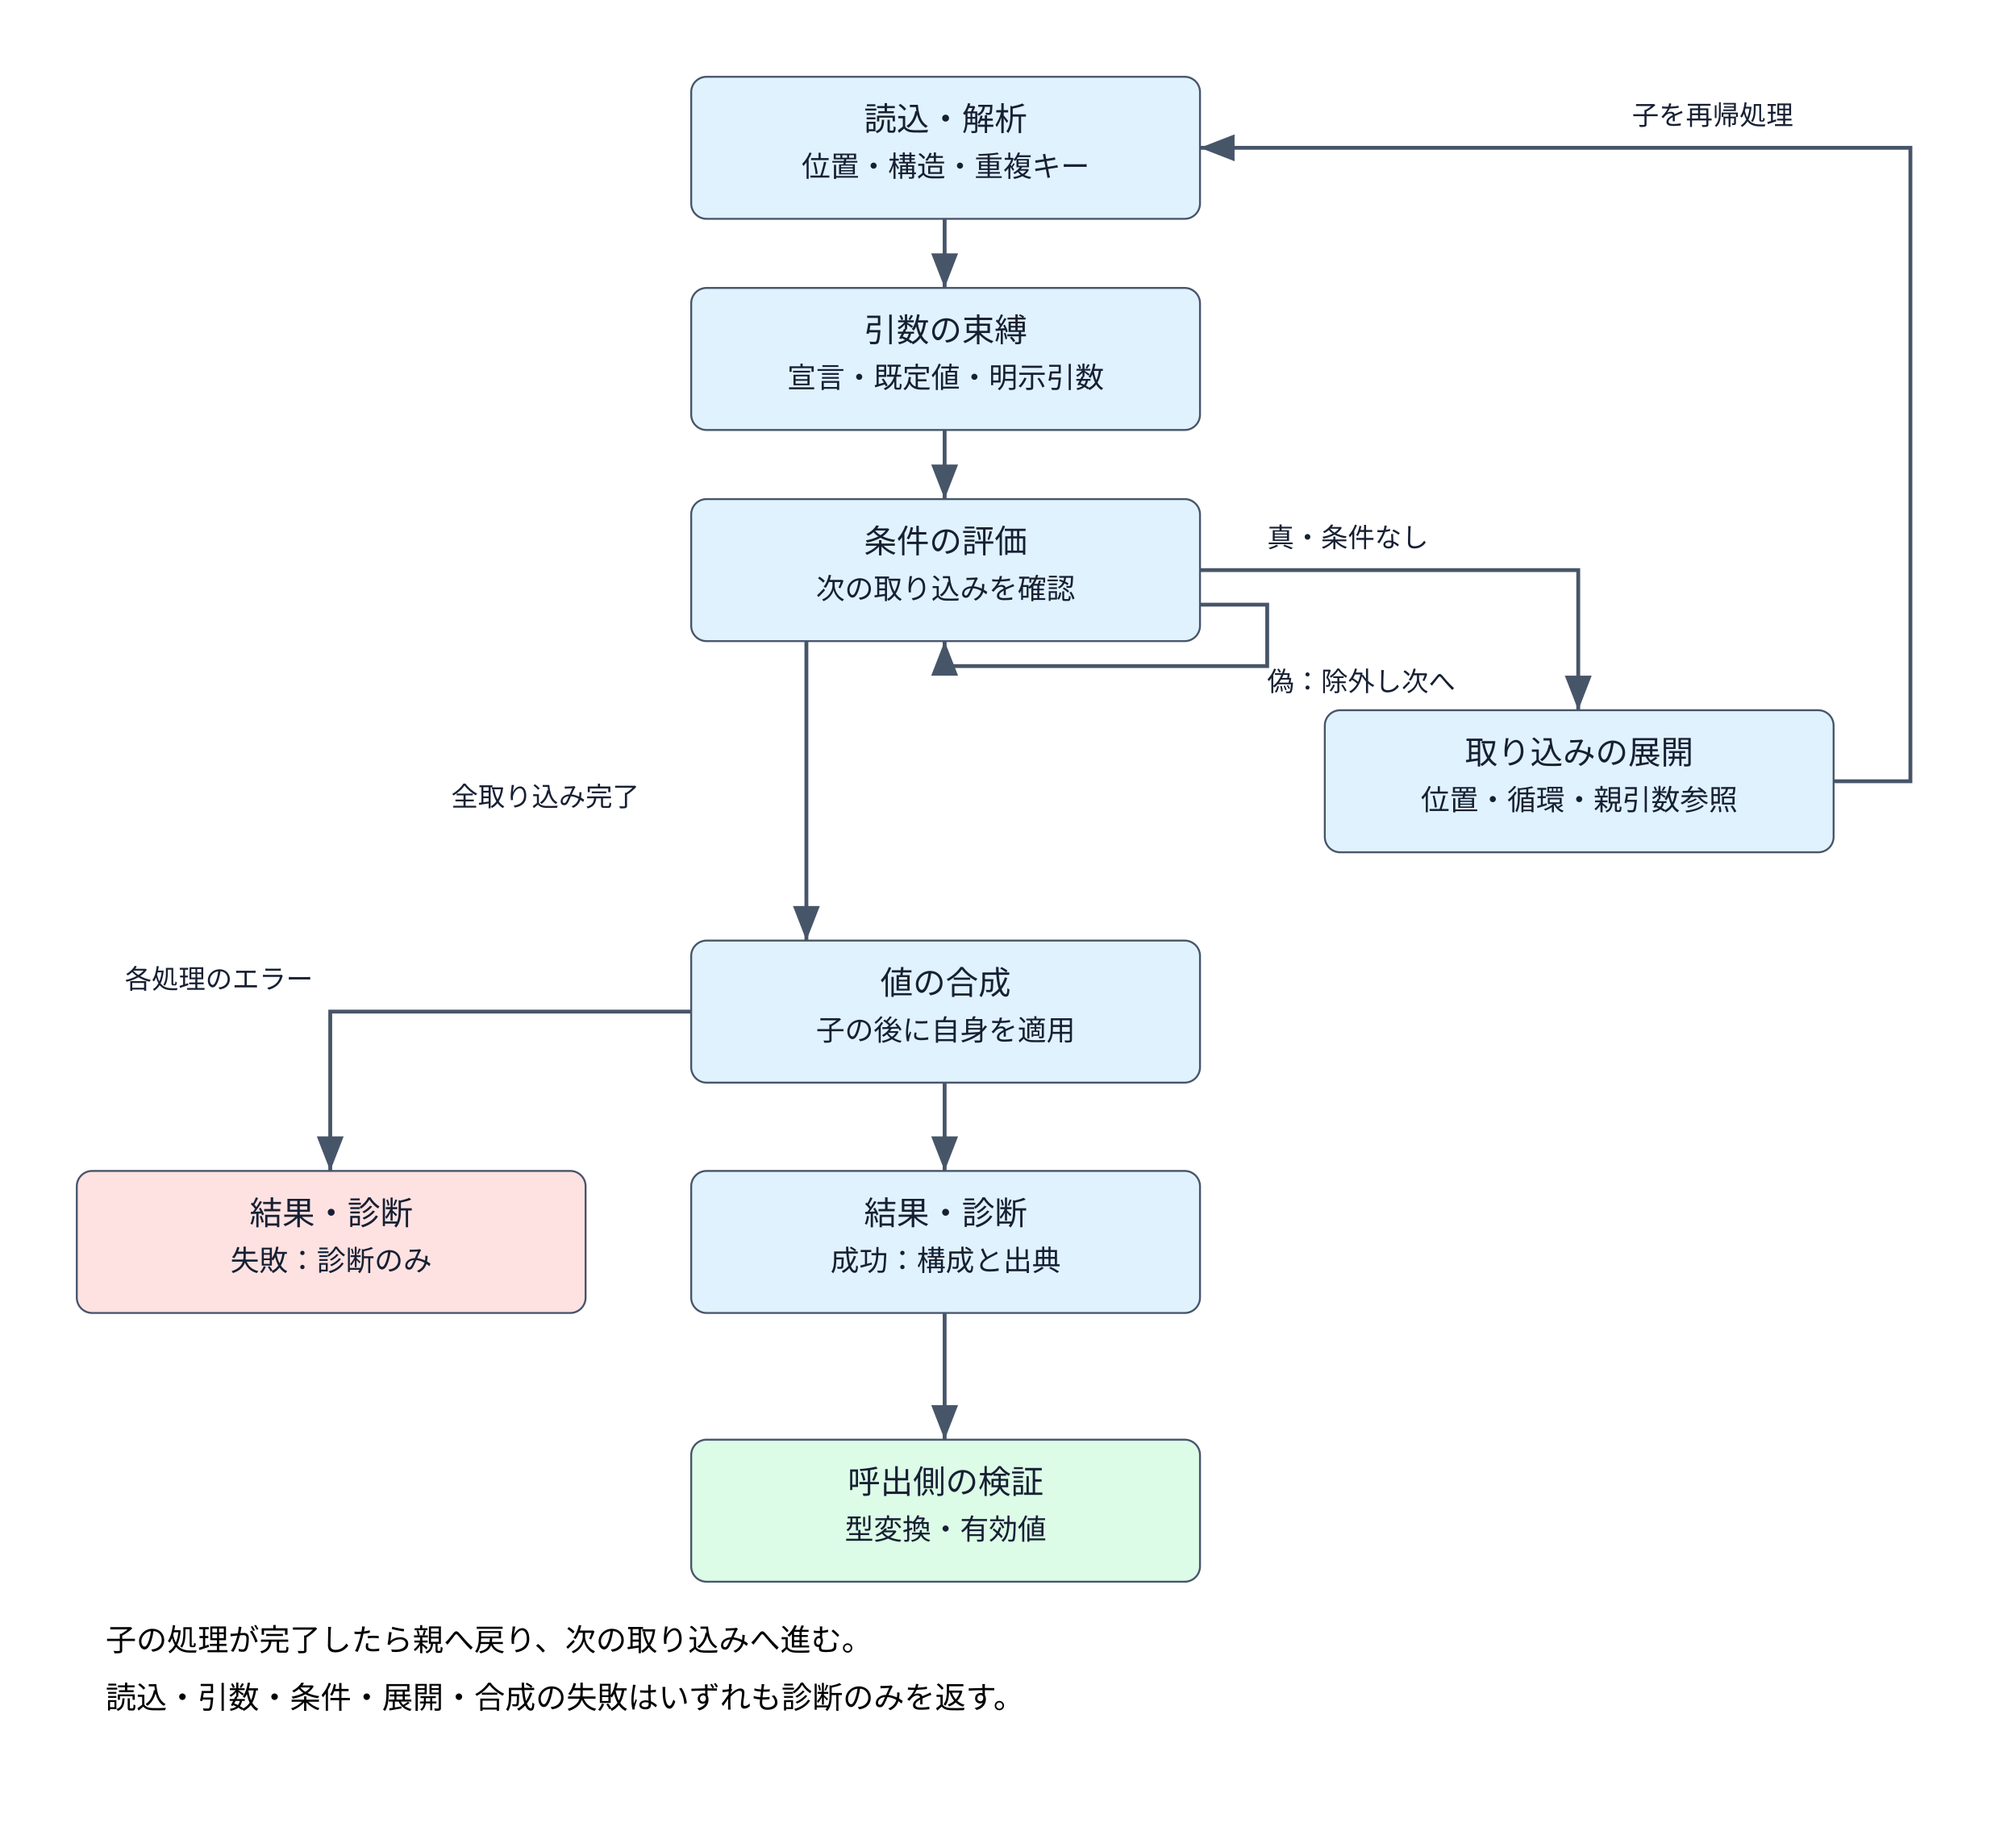
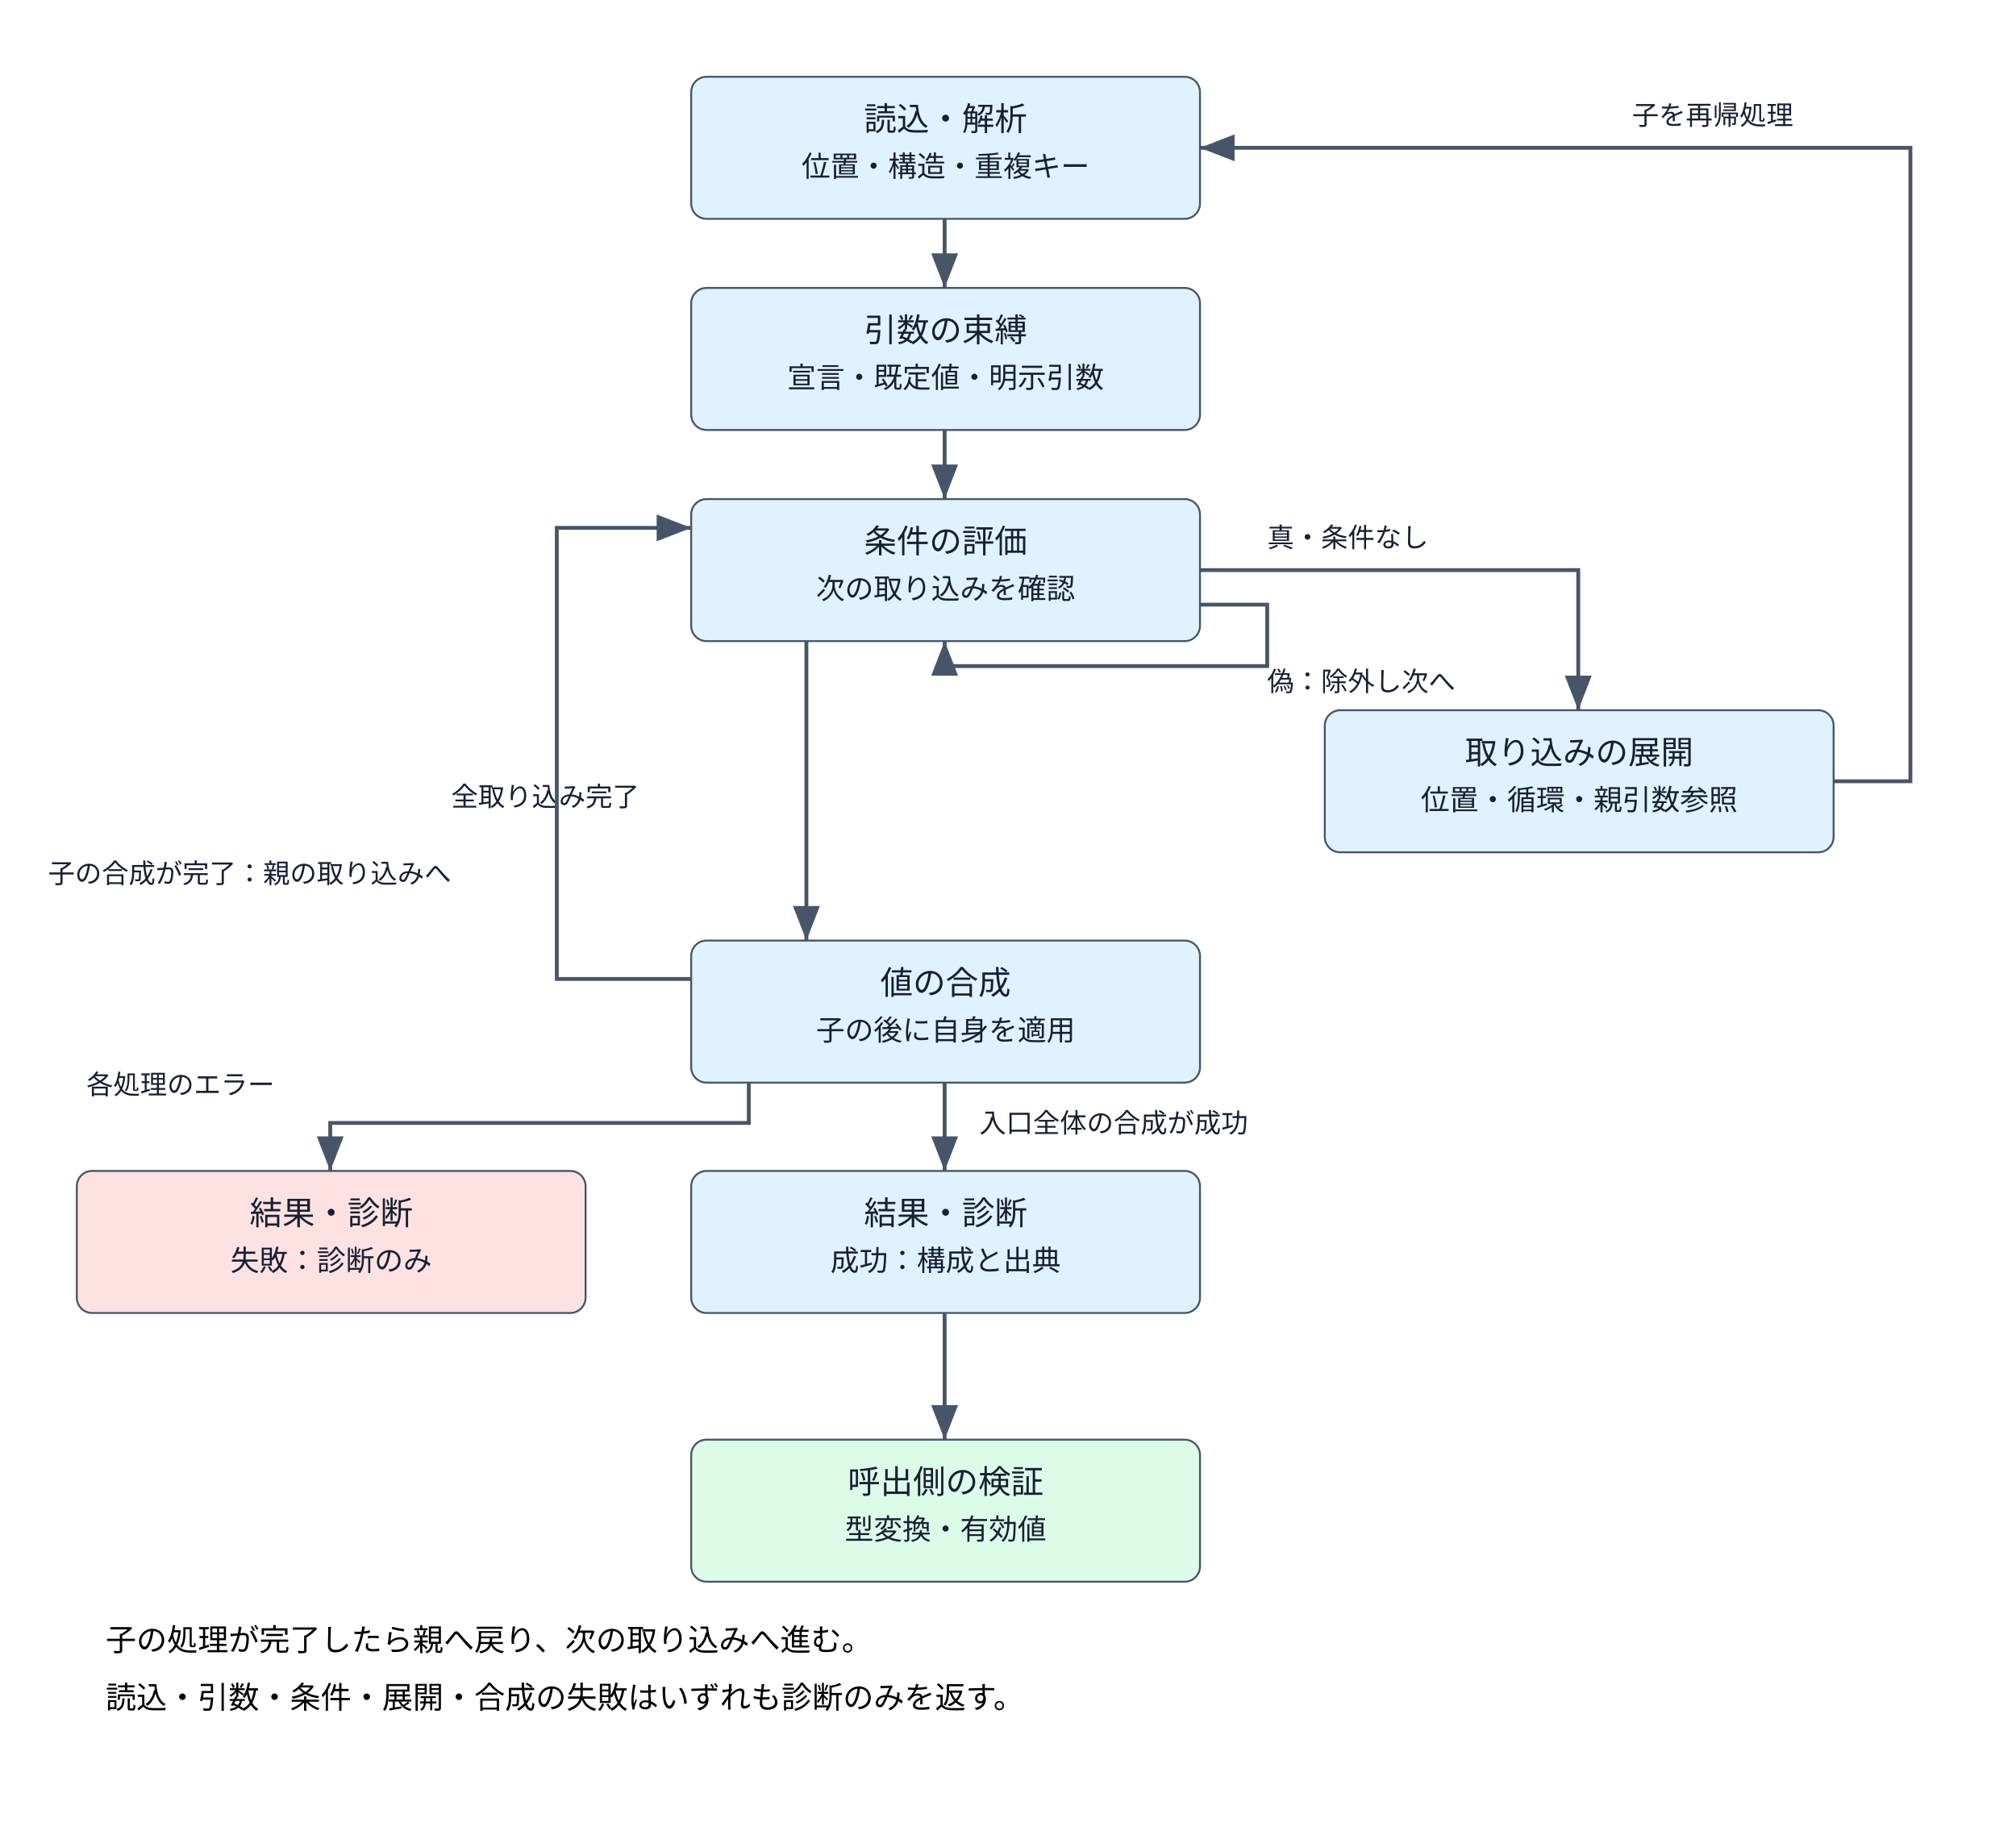
- <svg xmlns="http://www.w3.org/2000/svg" width="1050" height="960" viewBox="0 0 1050 960" role="img" content="&lt;mxfile host=&quot;app.diagrams.net&quot; compressed=&quot;false&quot;&gt;&lt;diagram id=&quot;configuration-flow&quot; name=&quot;処理の流れ&quot;&gt;&lt;mxGraphModel dx=&quot;1050&quot; dy=&quot;960&quot; grid=&quot;1&quot; gridSize=&quot;10&quot; page=&quot;1&quot; pageWidth=&quot;1050&quot; pageHeight=&quot;960&quot;&gt;&lt;root&gt;&lt;mxCell id=&quot;0&quot; /&gt;&lt;mxCell id=&quot;1&quot; parent=&quot;0&quot; /&gt;&lt;mxCell id=&quot;read&quot; value=&quot;読込・解析&amp;#10;位置・構造・重複キー&quot; style=&quot;rounded=1;whiteSpace=wrap;html=0;fillColor=#e0f2fe;strokeColor=#475569;&quot; vertex=&quot;1&quot; parent=&quot;1&quot;&gt;&lt;mxGeometry x=&quot;360&quot; y=&quot;40&quot; width=&quot;265&quot; height=&quot;74&quot; as=&quot;geometry&quot; /&gt;&lt;/mxCell&gt;&lt;mxCell id=&quot;args&quot; value=&quot;引数の束縛&amp;#10;宣言・既定値・明示引数&quot; style=&quot;rounded=1;whiteSpace=wrap;html=0;fillColor=#e0f2fe;strokeColor=#475569;&quot; vertex=&quot;1&quot; parent=&quot;1&quot;&gt;&lt;mxGeometry x=&quot;360&quot; y=&quot;150&quot; width=&quot;265&quot; height=&quot;74&quot; as=&quot;geometry&quot; /&gt;&lt;/mxCell&gt;&lt;mxCell id=&quot;cond&quot; value=&quot;条件の評価&amp;#10;次の取り込みを確認&quot; style=&quot;rounded=1;whiteSpace=wrap;html=0;fillColor=#e0f2fe;strokeColor=#475569;&quot; vertex=&quot;1&quot; parent=&quot;1&quot;&gt;&lt;mxGeometry x=&quot;360&quot; y=&quot;260&quot; width=&quot;265&quot; height=&quot;74&quot; as=&quot;geometry&quot; /&gt;&lt;/mxCell&gt;&lt;mxCell id=&quot;expand&quot; value=&quot;取り込みの展開&amp;#10;位置・循環・親引数参照&quot; style=&quot;rounded=1;whiteSpace=wrap;html=0;fillColor=#e0f2fe;strokeColor=#475569;&quot; vertex=&quot;1&quot; parent=&quot;1&quot;&gt;&lt;mxGeometry x=&quot;690&quot; y=&quot;370&quot; width=&quot;265&quot; height=&quot;74&quot; as=&quot;geometry&quot; /&gt;&lt;/mxCell&gt;&lt;mxCell id=&quot;merge&quot; value=&quot;値の合成&amp;#10;子の後に自身を適用&quot; style=&quot;rounded=1;whiteSpace=wrap;html=0;fillColor=#e0f2fe;strokeColor=#475569;&quot; vertex=&quot;1&quot; parent=&quot;1&quot;&gt;&lt;mxGeometry x=&quot;360&quot; y=&quot;490&quot; width=&quot;265&quot; height=&quot;74&quot; as=&quot;geometry&quot; /&gt;&lt;/mxCell&gt;&lt;mxCell id=&quot;result&quot; value=&quot;結果・診断&amp;#10;成功：構成と出典&quot; style=&quot;rounded=1;whiteSpace=wrap;html=0;fillColor=#e0f2fe;strokeColor=#475569;&quot; vertex=&quot;1&quot; parent=&quot;1&quot;&gt;&lt;mxGeometry x=&quot;360&quot; y=&quot;610&quot; width=&quot;265&quot; height=&quot;74&quot; as=&quot;geometry&quot; /&gt;&lt;/mxCell&gt;&lt;mxCell id=&quot;error&quot; value=&quot;結果・診断&amp;#10;失敗：診断のみ&quot; style=&quot;rounded=1;whiteSpace=wrap;html=0;fillColor=#fee2e2;strokeColor=#475569;&quot; vertex=&quot;1&quot; parent=&quot;1&quot;&gt;&lt;mxGeometry x=&quot;40&quot; y=&quot;610&quot; width=&quot;265&quot; height=&quot;74&quot; as=&quot;geometry&quot; /&gt;&lt;/mxCell&gt;&lt;mxCell id=&quot;validate&quot; value=&quot;呼出側の検証&amp;#10;型変換・有効値&quot; style=&quot;rounded=1;whiteSpace=wrap;html=0;fillColor=#dcfce7;strokeColor=#475569;&quot; vertex=&quot;1&quot; parent=&quot;1&quot;&gt;&lt;mxGeometry x=&quot;360&quot; y=&quot;750&quot; width=&quot;265&quot; height=&quot;74&quot; as=&quot;geometry&quot; /&gt;&lt;/mxCell&gt;&lt;mxCell id=&quot;e1&quot; value=&quot;&quot; style=&quot;edgeStyle=orthogonalEdgeStyle;rounded=0;html=0;endArrow=block;strokeColor=#475569;&quot; edge=&quot;1&quot; parent=&quot;1&quot; source=&quot;read&quot; target=&quot;args&quot;&gt;&lt;mxGeometry relative=&quot;1&quot; as=&quot;geometry&quot; /&gt;&lt;/mxCell&gt;&lt;mxCell id=&quot;e2&quot; value=&quot;&quot; style=&quot;edgeStyle=orthogonalEdgeStyle;rounded=0;html=0;endArrow=block;strokeColor=#475569;&quot; edge=&quot;1&quot; parent=&quot;1&quot; source=&quot;args&quot; target=&quot;cond&quot;&gt;&lt;mxGeometry relative=&quot;1&quot; as=&quot;geometry&quot; /&gt;&lt;/mxCell&gt;&lt;mxCell id=&quot;e3&quot; value=&quot;真・条件なし&quot; style=&quot;edgeStyle=orthogonalEdgeStyle;rounded=0;html=0;endArrow=block;strokeColor=#475569;&quot; edge=&quot;1&quot; parent=&quot;1&quot; source=&quot;cond&quot; target=&quot;expand&quot;&gt;&lt;mxGeometry relative=&quot;1&quot; as=&quot;geometry&quot;&gt;&lt;Array as=&quot;points&quot;&gt;&lt;mxPoint x=&quot;822&quot; y=&quot;297&quot; /&gt;&lt;/Array&gt;&lt;/mxGeometry&gt;&lt;/mxCell&gt;&lt;mxCell id=&quot;e4&quot; value=&quot;子を再帰処理&quot; style=&quot;edgeStyle=orthogonalEdgeStyle;rounded=0;html=0;endArrow=block;strokeColor=#475569;&quot; edge=&quot;1&quot; parent=&quot;1&quot; source=&quot;expand&quot; target=&quot;read&quot;&gt;&lt;mxGeometry relative=&quot;1&quot; as=&quot;geometry&quot;&gt;&lt;Array as=&quot;points&quot;&gt;&lt;mxPoint x=&quot;995&quot; y=&quot;407&quot; /&gt;&lt;mxPoint x=&quot;995&quot; y=&quot;77&quot; /&gt;&lt;/Array&gt;&lt;/mxGeometry&gt;&lt;/mxCell&gt;&lt;mxCell id=&quot;e5&quot; value=&quot;偽：除外し次へ&quot; style=&quot;edgeStyle=orthogonalEdgeStyle;rounded=0;html=0;endArrow=block;strokeColor=#475569;&quot; edge=&quot;1&quot; parent=&quot;1&quot; source=&quot;cond&quot; target=&quot;cond&quot;&gt;&lt;mxGeometry relative=&quot;1&quot; as=&quot;geometry&quot;&gt;&lt;Array as=&quot;points&quot;&gt;&lt;mxPoint x=&quot;660&quot; y=&quot;315&quot; /&gt;&lt;mxPoint x=&quot;660&quot; y=&quot;347&quot; /&gt;&lt;mxPoint x=&quot;492&quot; y=&quot;347&quot; /&gt;&lt;/Array&gt;&lt;/mxGeometry&gt;&lt;/mxCell&gt;&lt;mxCell id=&quot;e6&quot; value=&quot;全取り込み完了&quot; style=&quot;edgeStyle=orthogonalEdgeStyle;rounded=0;html=0;endArrow=block;strokeColor=#475569;&quot; edge=&quot;1&quot; parent=&quot;1&quot; source=&quot;cond&quot; target=&quot;merge&quot;&gt;&lt;mxGeometry relative=&quot;1&quot; as=&quot;geometry&quot; /&gt;&lt;/mxCell&gt;&lt;mxCell id=&quot;e7&quot; value=&quot;&quot; style=&quot;edgeStyle=orthogonalEdgeStyle;rounded=0;html=0;endArrow=block;strokeColor=#475569;&quot; edge=&quot;1&quot; parent=&quot;1&quot; source=&quot;merge&quot; target=&quot;result&quot;&gt;&lt;mxGeometry relative=&quot;1&quot; as=&quot;geometry&quot; /&gt;&lt;/mxCell&gt;&lt;mxCell id=&quot;e8&quot; value=&quot;&quot; style=&quot;edgeStyle=orthogonalEdgeStyle;rounded=0;html=0;endArrow=block;strokeColor=#475569;&quot; edge=&quot;1&quot; parent=&quot;1&quot; source=&quot;result&quot; target=&quot;validate&quot;&gt;&lt;mxGeometry relative=&quot;1&quot; as=&quot;geometry&quot; /&gt;&lt;/mxCell&gt;&lt;mxCell id=&quot;e9&quot; value=&quot;各処理のエラー&quot; style=&quot;edgeStyle=orthogonalEdgeStyle;rounded=0;html=0;endArrow=block;strokeColor=#475569;&quot; edge=&quot;1&quot; parent=&quot;1&quot; source=&quot;merge&quot; target=&quot;error&quot;&gt;&lt;mxGeometry relative=&quot;1&quot; as=&quot;geometry&quot;&gt;&lt;Array as=&quot;points&quot;&gt;&lt;mxPoint x=&quot;172&quot; y=&quot;527&quot; /&gt;&lt;/Array&gt;&lt;/mxGeometry&gt;&lt;/mxCell&gt;&lt;mxCell id=&quot;note1&quot; value=&quot;子の処理が完了したら親へ戻り、次の取り込みへ進む。&quot; style=&quot;text;html=0;align=left;verticalAlign=middle;&quot; vertex=&quot;1&quot; parent=&quot;1&quot;&gt;&lt;mxGeometry x=&quot;55&quot; y=&quot;840&quot; width=&quot;900&quot; height=&quot;30&quot; as=&quot;geometry&quot; /&gt;&lt;/mxCell&gt;&lt;mxCell id=&quot;note2&quot; value=&quot;読込・引数・条件・展開・合成の失敗はいずれも診断のみを返す。&quot; style=&quot;text;html=0;align=left;verticalAlign=middle;&quot; vertex=&quot;1&quot; parent=&quot;1&quot;&gt;&lt;mxGeometry x=&quot;55&quot; y=&quot;870&quot; width=&quot;900&quot; height=&quot;30&quot; as=&quot;geometry&quot; /&gt;&lt;/mxCell&gt;&lt;/root&gt;&lt;/mxGraphModel&gt;&lt;/diagram&gt;&lt;/mxfile&gt;">
+ <svg xmlns="http://www.w3.org/2000/svg" width="1050" height="960" viewBox="0 0 1050 960" role="img" content="&lt;mxfile host=&quot;app.diagrams.net&quot; compressed=&quot;false&quot;&gt;&lt;diagram id=&quot;configuration-flow&quot; name=&quot;処理の流れ&quot;&gt;&lt;mxGraphModel dx=&quot;1050&quot; dy=&quot;960&quot; grid=&quot;1&quot; gridSize=&quot;10&quot; page=&quot;1&quot; pageWidth=&quot;1050&quot; pageHeight=&quot;960&quot;&gt;&lt;root&gt;&lt;mxCell id=&quot;0&quot; /&gt;&lt;mxCell id=&quot;1&quot; parent=&quot;0&quot; /&gt;&lt;mxCell id=&quot;read&quot; value=&quot;読込・解析&amp;#10;位置・構造・重複キー&quot; style=&quot;rounded=1;whiteSpace=wrap;html=0;fillColor=#e0f2fe;strokeColor=#475569;&quot; vertex=&quot;1&quot; parent=&quot;1&quot;&gt;&lt;mxGeometry x=&quot;360&quot; y=&quot;40&quot; width=&quot;265&quot; height=&quot;74&quot; as=&quot;geometry&quot; /&gt;&lt;/mxCell&gt;&lt;mxCell id=&quot;args&quot; value=&quot;引数の束縛&amp;#10;宣言・既定値・明示引数&quot; style=&quot;rounded=1;whiteSpace=wrap;html=0;fillColor=#e0f2fe;strokeColor=#475569;&quot; vertex=&quot;1&quot; parent=&quot;1&quot;&gt;&lt;mxGeometry x=&quot;360&quot; y=&quot;150&quot; width=&quot;265&quot; height=&quot;74&quot; as=&quot;geometry&quot; /&gt;&lt;/mxCell&gt;&lt;mxCell id=&quot;cond&quot; value=&quot;条件の評価&amp;#10;次の取り込みを確認&quot; style=&quot;rounded=1;whiteSpace=wrap;html=0;fillColor=#e0f2fe;strokeColor=#475569;&quot; vertex=&quot;1&quot; parent=&quot;1&quot;&gt;&lt;mxGeometry x=&quot;360&quot; y=&quot;260&quot; width=&quot;265&quot; height=&quot;74&quot; as=&quot;geometry&quot; /&gt;&lt;/mxCell&gt;&lt;mxCell id=&quot;expand&quot; value=&quot;取り込みの展開&amp;#10;位置・循環・親引数参照&quot; style=&quot;rounded=1;whiteSpace=wrap;html=0;fillColor=#e0f2fe;strokeColor=#475569;&quot; vertex=&quot;1&quot; parent=&quot;1&quot;&gt;&lt;mxGeometry x=&quot;690&quot; y=&quot;370&quot; width=&quot;265&quot; height=&quot;74&quot; as=&quot;geometry&quot; /&gt;&lt;/mxCell&gt;&lt;mxCell id=&quot;merge&quot; value=&quot;値の合成&amp;#10;子の後に自身を適用&quot; style=&quot;rounded=1;whiteSpace=wrap;html=0;fillColor=#e0f2fe;strokeColor=#475569;&quot; vertex=&quot;1&quot; parent=&quot;1&quot;&gt;&lt;mxGeometry x=&quot;360&quot; y=&quot;490&quot; width=&quot;265&quot; height=&quot;74&quot; as=&quot;geometry&quot; /&gt;&lt;/mxCell&gt;&lt;mxCell id=&quot;result&quot; value=&quot;結果・診断&amp;#10;成功：構成と出典&quot; style=&quot;rounded=1;whiteSpace=wrap;html=0;fillColor=#e0f2fe;strokeColor=#475569;&quot; vertex=&quot;1&quot; parent=&quot;1&quot;&gt;&lt;mxGeometry x=&quot;360&quot; y=&quot;610&quot; width=&quot;265&quot; height=&quot;74&quot; as=&quot;geometry&quot; /&gt;&lt;/mxCell&gt;&lt;mxCell id=&quot;error&quot; value=&quot;結果・診断&amp;#10;失敗：診断のみ&quot; style=&quot;rounded=1;whiteSpace=wrap;html=0;fillColor=#fee2e2;strokeColor=#475569;&quot; vertex=&quot;1&quot; parent=&quot;1&quot;&gt;&lt;mxGeometry x=&quot;40&quot; y=&quot;610&quot; width=&quot;265&quot; height=&quot;74&quot; as=&quot;geometry&quot; /&gt;&lt;/mxCell&gt;&lt;mxCell id=&quot;validate&quot; value=&quot;呼出側の検証&amp;#10;型変換・有効値&quot; style=&quot;rounded=1;whiteSpace=wrap;html=0;fillColor=#dcfce7;strokeColor=#475569;&quot; vertex=&quot;1&quot; parent=&quot;1&quot;&gt;&lt;mxGeometry x=&quot;360&quot; y=&quot;750&quot; width=&quot;265&quot; height=&quot;74&quot; as=&quot;geometry&quot; /&gt;&lt;/mxCell&gt;&lt;mxCell id=&quot;e1&quot; value=&quot;&quot; style=&quot;edgeStyle=orthogonalEdgeStyle;rounded=0;html=0;endArrow=block;strokeColor=#475569;exitX=0.498;exitY=1;exitPerimeter=0;entryX=0.498;entryY=0;entryPerimeter=0;&quot; edge=&quot;1&quot; parent=&quot;1&quot; source=&quot;read&quot; target=&quot;args&quot;&gt;&lt;mxGeometry relative=&quot;1&quot; as=&quot;geometry&quot; /&gt;&lt;/mxCell&gt;&lt;mxCell id=&quot;e2&quot; value=&quot;&quot; style=&quot;edgeStyle=orthogonalEdgeStyle;rounded=0;html=0;endArrow=block;strokeColor=#475569;exitX=0.498;exitY=1;exitPerimeter=0;entryX=0.498;entryY=0;entryPerimeter=0;&quot; edge=&quot;1&quot; parent=&quot;1&quot; source=&quot;args&quot; target=&quot;cond&quot;&gt;&lt;mxGeometry relative=&quot;1&quot; as=&quot;geometry&quot; /&gt;&lt;/mxCell&gt;&lt;mxCell id=&quot;e3&quot; value=&quot;真・条件なし&quot; style=&quot;edgeStyle=orthogonalEdgeStyle;rounded=0;html=0;endArrow=block;strokeColor=#475569;exitX=1;exitY=0.5;exitPerimeter=0;entryX=0.498;entryY=0;entryPerimeter=0;&quot; edge=&quot;1&quot; parent=&quot;1&quot; source=&quot;cond&quot; target=&quot;expand&quot;&gt;&lt;mxGeometry relative=&quot;1&quot; as=&quot;geometry&quot;&gt;&lt;Array as=&quot;points&quot;&gt;&lt;mxPoint x=&quot;822&quot; y=&quot;297&quot; /&gt;&lt;/Array&gt;&lt;/mxGeometry&gt;&lt;/mxCell&gt;&lt;mxCell id=&quot;e4&quot; value=&quot;子を再帰処理&quot; style=&quot;edgeStyle=orthogonalEdgeStyle;rounded=0;html=0;endArrow=block;strokeColor=#475569;exitX=1;exitY=0.5;exitPerimeter=0;entryX=1;entryY=0.5;entryPerimeter=0;&quot; edge=&quot;1&quot; parent=&quot;1&quot; source=&quot;expand&quot; target=&quot;read&quot;&gt;&lt;mxGeometry relative=&quot;1&quot; as=&quot;geometry&quot;&gt;&lt;Array as=&quot;points&quot;&gt;&lt;mxPoint x=&quot;995&quot; y=&quot;407&quot; /&gt;&lt;mxPoint x=&quot;995&quot; y=&quot;77&quot; /&gt;&lt;/Array&gt;&lt;/mxGeometry&gt;&lt;/mxCell&gt;&lt;mxCell id=&quot;e5&quot; value=&quot;偽：除外し次へ&quot; style=&quot;edgeStyle=orthogonalEdgeStyle;rounded=0;html=0;endArrow=block;strokeColor=#475569;exitX=1;exitY=0.743;exitPerimeter=0;entryX=0.498;entryY=1;entryPerimeter=0;&quot; edge=&quot;1&quot; parent=&quot;1&quot; source=&quot;cond&quot; target=&quot;cond&quot;&gt;&lt;mxGeometry relative=&quot;1&quot; as=&quot;geometry&quot;&gt;&lt;Array as=&quot;points&quot;&gt;&lt;mxPoint x=&quot;660&quot; y=&quot;315&quot; /&gt;&lt;mxPoint x=&quot;660&quot; y=&quot;347&quot; /&gt;&lt;mxPoint x=&quot;492&quot; y=&quot;347&quot; /&gt;&lt;/Array&gt;&lt;/mxGeometry&gt;&lt;/mxCell&gt;&lt;mxCell id=&quot;e6&quot; value=&quot;全取り込み完了&quot; style=&quot;edgeStyle=orthogonalEdgeStyle;rounded=0;html=0;endArrow=block;strokeColor=#475569;exitX=0.226;exitY=1;exitPerimeter=0;entryX=0.226;entryY=0;entryPerimeter=0;&quot; edge=&quot;1&quot; parent=&quot;1&quot; source=&quot;cond&quot; target=&quot;merge&quot;&gt;&lt;mxGeometry relative=&quot;1&quot; as=&quot;geometry&quot; /&gt;&lt;/mxCell&gt;&lt;mxCell id=&quot;e7&quot; value=&quot;入口全体の合成が成功&quot; style=&quot;edgeStyle=orthogonalEdgeStyle;rounded=0;html=0;endArrow=block;strokeColor=#475569;exitX=0.498;exitY=1;exitPerimeter=0;entryX=0.498;entryY=0;entryPerimeter=0;&quot; edge=&quot;1&quot; parent=&quot;1&quot; source=&quot;merge&quot; target=&quot;result&quot;&gt;&lt;mxGeometry relative=&quot;1&quot; as=&quot;geometry&quot; /&gt;&lt;/mxCell&gt;&lt;mxCell id=&quot;e10&quot; value=&quot;子の合成が完了：親の取り込みへ&quot; style=&quot;edgeStyle=orthogonalEdgeStyle;rounded=0;html=0;endArrow=block;strokeColor=#475569;exitX=0;exitY=0.27;exitPerimeter=0;entryX=0;entryY=0.203;entryPerimeter=0;&quot; edge=&quot;1&quot; parent=&quot;1&quot; source=&quot;merge&quot; target=&quot;cond&quot;&gt;&lt;mxGeometry relative=&quot;1&quot; as=&quot;geometry&quot;&gt;&lt;Array as=&quot;points&quot;&gt;&lt;mxPoint x=&quot;290&quot; y=&quot;510&quot; /&gt;&lt;mxPoint x=&quot;290&quot; y=&quot;275&quot; /&gt;&lt;/Array&gt;&lt;/mxGeometry&gt;&lt;/mxCell&gt;&lt;mxCell id=&quot;e8&quot; value=&quot;&quot; style=&quot;edgeStyle=orthogonalEdgeStyle;rounded=0;html=0;endArrow=block;strokeColor=#475569;exitX=0.498;exitY=1;exitPerimeter=0;entryX=0.498;entryY=0;entryPerimeter=0;&quot; edge=&quot;1&quot; parent=&quot;1&quot; source=&quot;result&quot; target=&quot;validate&quot;&gt;&lt;mxGeometry relative=&quot;1&quot; as=&quot;geometry&quot; /&gt;&lt;/mxCell&gt;&lt;mxCell id=&quot;e9&quot; value=&quot;各処理のエラー&quot; style=&quot;edgeStyle=orthogonalEdgeStyle;rounded=0;html=0;endArrow=block;strokeColor=#475569;exitX=0.113;exitY=1;exitPerimeter=0;entryX=0.498;entryY=0;entryPerimeter=0;&quot; edge=&quot;1&quot; parent=&quot;1&quot; source=&quot;merge&quot; target=&quot;error&quot;&gt;&lt;mxGeometry relative=&quot;1&quot; as=&quot;geometry&quot;&gt;&lt;Array as=&quot;points&quot;&gt;&lt;mxPoint x=&quot;390&quot; y=&quot;585&quot; /&gt;&lt;mxPoint x=&quot;172&quot; y=&quot;585&quot; /&gt;&lt;/Array&gt;&lt;/mxGeometry&gt;&lt;/mxCell&gt;&lt;mxCell id=&quot;note1&quot; value=&quot;子の処理が完了したら親へ戻り、次の取り込みへ進む。&quot; style=&quot;text;html=0;align=left;verticalAlign=middle;&quot; vertex=&quot;1&quot; parent=&quot;1&quot;&gt;&lt;mxGeometry x=&quot;55&quot; y=&quot;840&quot; width=&quot;900&quot; height=&quot;30&quot; as=&quot;geometry&quot; /&gt;&lt;/mxCell&gt;&lt;mxCell id=&quot;note2&quot; value=&quot;読込・引数・条件・展開・合成の失敗はいずれも診断のみを返す。&quot; style=&quot;text;html=0;align=left;verticalAlign=middle;&quot; vertex=&quot;1&quot; parent=&quot;1&quot;&gt;&lt;mxGeometry x=&quot;55&quot; y=&quot;870&quot; width=&quot;900&quot; height=&quot;30&quot; as=&quot;geometry&quot; /&gt;&lt;/mxCell&gt;&lt;/root&gt;&lt;/mxGraphModel&gt;&lt;/diagram&gt;&lt;/mxfile&gt;">
  <defs>
    <marker id="arrow" markerWidth="10" markerHeight="7" refX="9" refY="3.5" orient="auto">
      <path d="M0,0 L9,3.5 L0,7 Z" fill="#475569" />
    </marker>
  </defs>
  <rect x="360" y="40" width="265" height="74" rx="8" fill="#e0f2fe" stroke="#475569" />
  <text x="492.5" y="68" text-anchor="middle" font-family="sans-serif" font-size="17" fill="#172033">読込・解析</text>
  <text x="492.5" y="92" text-anchor="middle" font-family="sans-serif" font-size="15" fill="#172033">位置・構造・重複キー</text>
  <rect x="360" y="150" width="265" height="74" rx="8" fill="#e0f2fe" stroke="#475569" />
  <text x="492.5" y="178" text-anchor="middle" font-family="sans-serif" font-size="17" fill="#172033">引数の束縛</text>
  <text x="492.5" y="202" text-anchor="middle" font-family="sans-serif" font-size="15" fill="#172033">宣言・既定値・明示引数</text>
  <rect x="360" y="260" width="265" height="74" rx="8" fill="#e0f2fe" stroke="#475569" />
  <text x="492.5" y="288" text-anchor="middle" font-family="sans-serif" font-size="17" fill="#172033">条件の評価</text>
  <text x="492.5" y="312" text-anchor="middle" font-family="sans-serif" font-size="15" fill="#172033">次の取り込みを確認</text>
  <rect x="690" y="370" width="265" height="74" rx="8" fill="#e0f2fe" stroke="#475569" />
  <text x="822.5" y="398" text-anchor="middle" font-family="sans-serif" font-size="17" fill="#172033">取り込みの展開</text>
  <text x="822.5" y="422" text-anchor="middle" font-family="sans-serif" font-size="15" fill="#172033">位置・循環・親引数参照</text>
  <rect x="360" y="490" width="265" height="74" rx="8" fill="#e0f2fe" stroke="#475569" />
  <text x="492.5" y="518" text-anchor="middle" font-family="sans-serif" font-size="17" fill="#172033">値の合成</text>
  <text x="492.5" y="542" text-anchor="middle" font-family="sans-serif" font-size="15" fill="#172033">子の後に自身を適用</text>
  <rect x="360" y="610" width="265" height="74" rx="8" fill="#e0f2fe" stroke="#475569" />
  <text x="492.5" y="638" text-anchor="middle" font-family="sans-serif" font-size="17" fill="#172033">結果・診断</text>
  <text x="492.5" y="662" text-anchor="middle" font-family="sans-serif" font-size="15" fill="#172033">成功：構成と出典</text>
  <rect x="40" y="610" width="265" height="74" rx="8" fill="#fee2e2" stroke="#475569" />
  <text x="172.5" y="638" text-anchor="middle" font-family="sans-serif" font-size="17" fill="#172033">結果・診断</text>
  <text x="172.5" y="662" text-anchor="middle" font-family="sans-serif" font-size="15" fill="#172033">失敗：診断のみ</text>
  <rect x="360" y="750" width="265" height="74" rx="8" fill="#dcfce7" stroke="#475569" />
  <text x="492.5" y="778" text-anchor="middle" font-family="sans-serif" font-size="17" fill="#172033">呼出側の検証</text>
  <text x="492.5" y="802" text-anchor="middle" font-family="sans-serif" font-size="15" fill="#172033">型変換・有効値</text>
-   <polyline points="492,114 492,150" fill="none" stroke="#475569" stroke-width="2" marker-end="url(#arrow)" />
-   <polyline points="492,224 492,260" fill="none" stroke="#475569" stroke-width="2" marker-end="url(#arrow)" />
-   <polyline points="625,297 822,297 822,370" fill="none" stroke="#475569" stroke-width="2" marker-end="url(#arrow)" />
-   <text x="660" y="285" font-size="14" font-family="sans-serif" fill="#172033">真・条件なし</text>
-   <polyline points="955,407 995,407 995,77 625,77" fill="none" stroke="#475569" stroke-width="2" marker-end="url(#arrow)" />
-   <text x="850" y="65" font-size="14" font-family="sans-serif" fill="#172033">子を再帰処理</text>
-   <polyline points="625,315 660,315 660,347 492,347 492,334" fill="none" stroke="#475569" stroke-width="2" marker-end="url(#arrow)" />
-   <text x="660" y="360" font-size="14" font-family="sans-serif" fill="#172033">偽：除外し次へ</text>
-   <polyline points="420,334 420,490" fill="none" stroke="#475569" stroke-width="2" marker-end="url(#arrow)" />
-   <text x="235" y="420" font-size="14" font-family="sans-serif" fill="#172033">全取り込み完了</text>
-   <polyline points="492,564 492,610" fill="none" stroke="#475569" stroke-width="2" marker-end="url(#arrow)" />
-   <polyline points="492,684 492,750" fill="none" stroke="#475569" stroke-width="2" marker-end="url(#arrow)" />
-   <polyline points="360,527 172,527 172,610" fill="none" stroke="#475569" stroke-width="2" marker-end="url(#arrow)" />
-   <text x="65" y="515" font-size="14" font-family="sans-serif" fill="#172033">各処理のエラー</text>
+   <polyline id="e1" points="492,114 492,150" fill="none" stroke="#475569" stroke-width="2" marker-end="url(#arrow)" />
+   <polyline id="e2" points="492,224 492,260" fill="none" stroke="#475569" stroke-width="2" marker-end="url(#arrow)" />
+   <polyline id="e3" points="625,297 822,297 822,370" fill="none" stroke="#475569" stroke-width="2" marker-end="url(#arrow)" />
+   <text id="e3-label" x="660" y="285" font-size="14" font-family="sans-serif" fill="#172033">真・条件なし</text>
+   <polyline id="e4" points="955,407 995,407 995,77 625,77" fill="none" stroke="#475569" stroke-width="2" marker-end="url(#arrow)" />
+   <text id="e4-label" x="850" y="65" font-size="14" font-family="sans-serif" fill="#172033">子を再帰処理</text>
+   <polyline id="e5" points="625,315 660,315 660,347 492,347 492,334" fill="none" stroke="#475569" stroke-width="2" marker-end="url(#arrow)" />
+   <text id="e5-label" x="660" y="360" font-size="14" font-family="sans-serif" fill="#172033">偽：除外し次へ</text>
+   <polyline id="e6" points="420,334 420,490" fill="none" stroke="#475569" stroke-width="2" marker-end="url(#arrow)" />
+   <text id="e6-label" x="235" y="420" font-size="14" font-family="sans-serif" fill="#172033">全取り込み完了</text>
+   <polyline id="e7" points="492,564 492,610" fill="none" stroke="#475569" stroke-width="2" marker-end="url(#arrow)" />
+   <text id="e7-label" x="510" y="590" font-size="14" font-family="sans-serif" fill="#172033">入口全体の合成が成功</text>
+   <polyline id="e10" points="360,510 290,510 290,275 360,275" fill="none" stroke="#475569" stroke-width="2" marker-end="url(#arrow)" />
+   <text id="e10-label" x="25" y="460" font-size="14" font-family="sans-serif" fill="#172033">子の合成が完了：親の取り込みへ</text>
+   <polyline id="e8" points="492,684 492,750" fill="none" stroke="#475569" stroke-width="2" marker-end="url(#arrow)" />
+   <polyline id="e9" points="390,564 390,585 172,585 172,610" fill="none" stroke="#475569" stroke-width="2" marker-end="url(#arrow)" />
+   <text id="e9-label" x="45" y="570" font-size="14" font-family="sans-serif" fill="#172033">各処理のエラー</text>
  <text x="55" y="860" font-family="sans-serif" font-size="16">子の処理が完了したら親へ戻り、次の取り込みへ進む。</text>
  <text x="55" y="890" font-family="sans-serif" font-size="16">読込・引数・条件・展開・合成の失敗はいずれも診断のみを返す。</text>
</svg>
